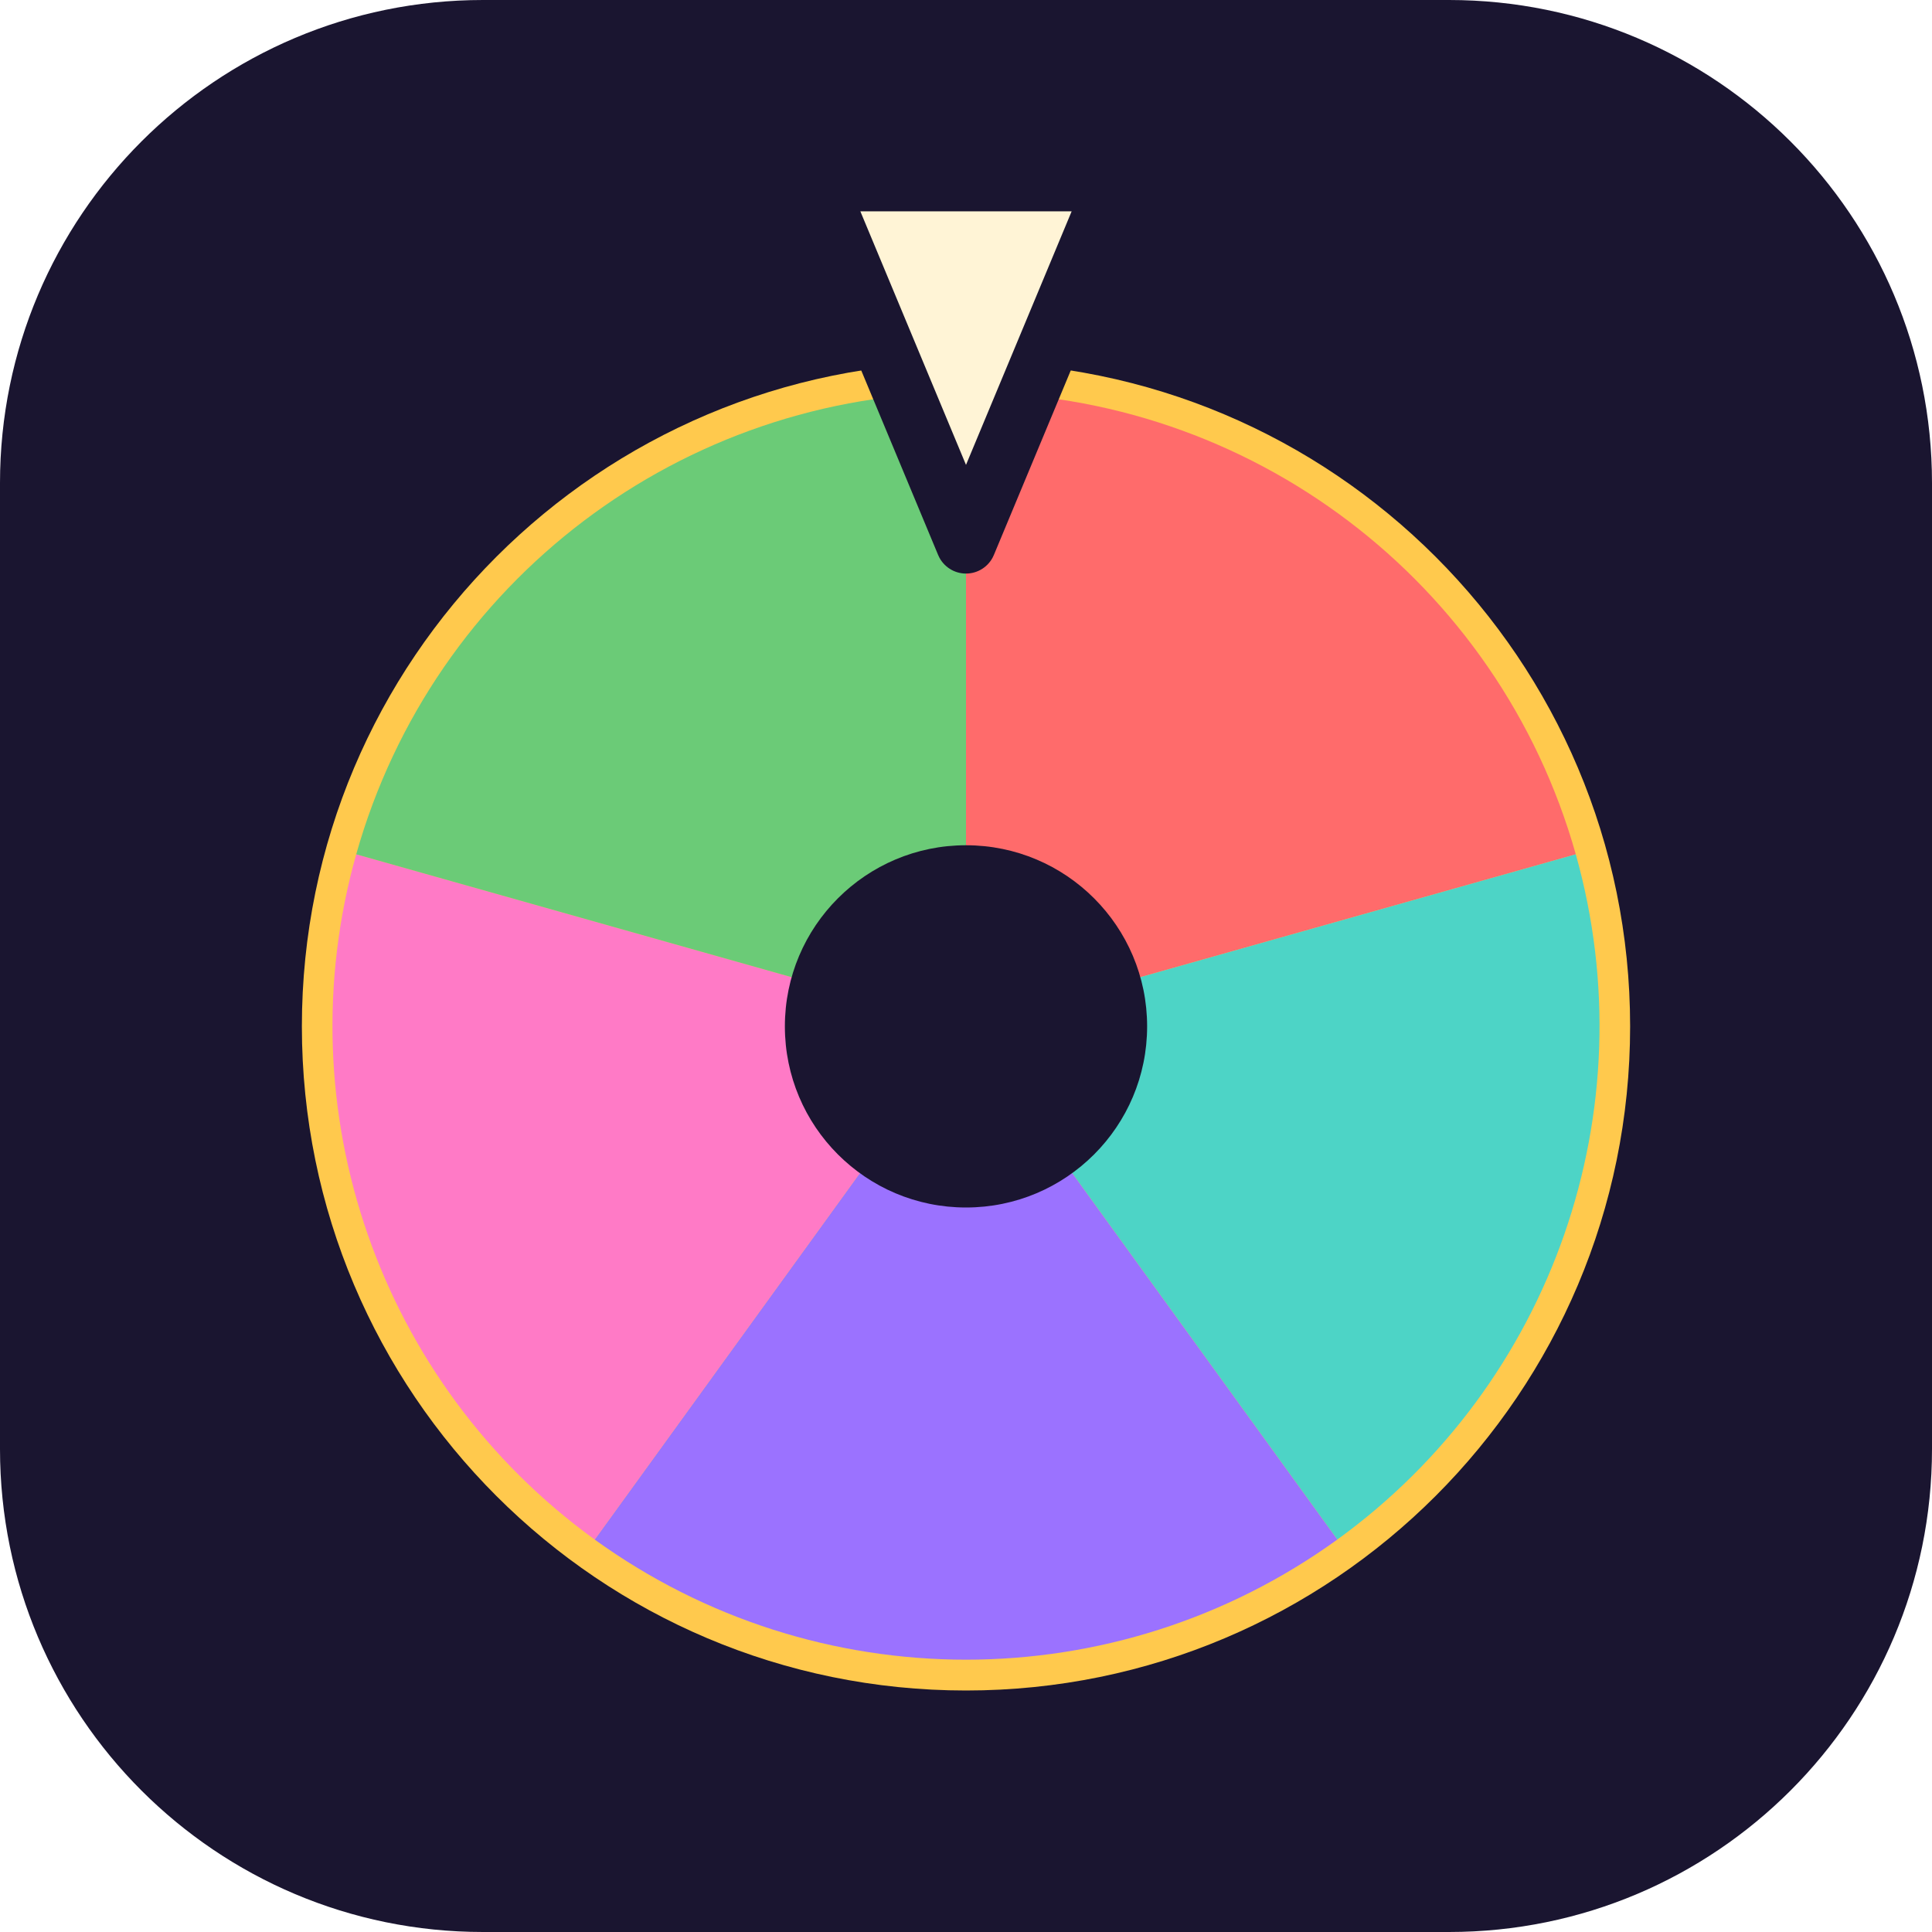
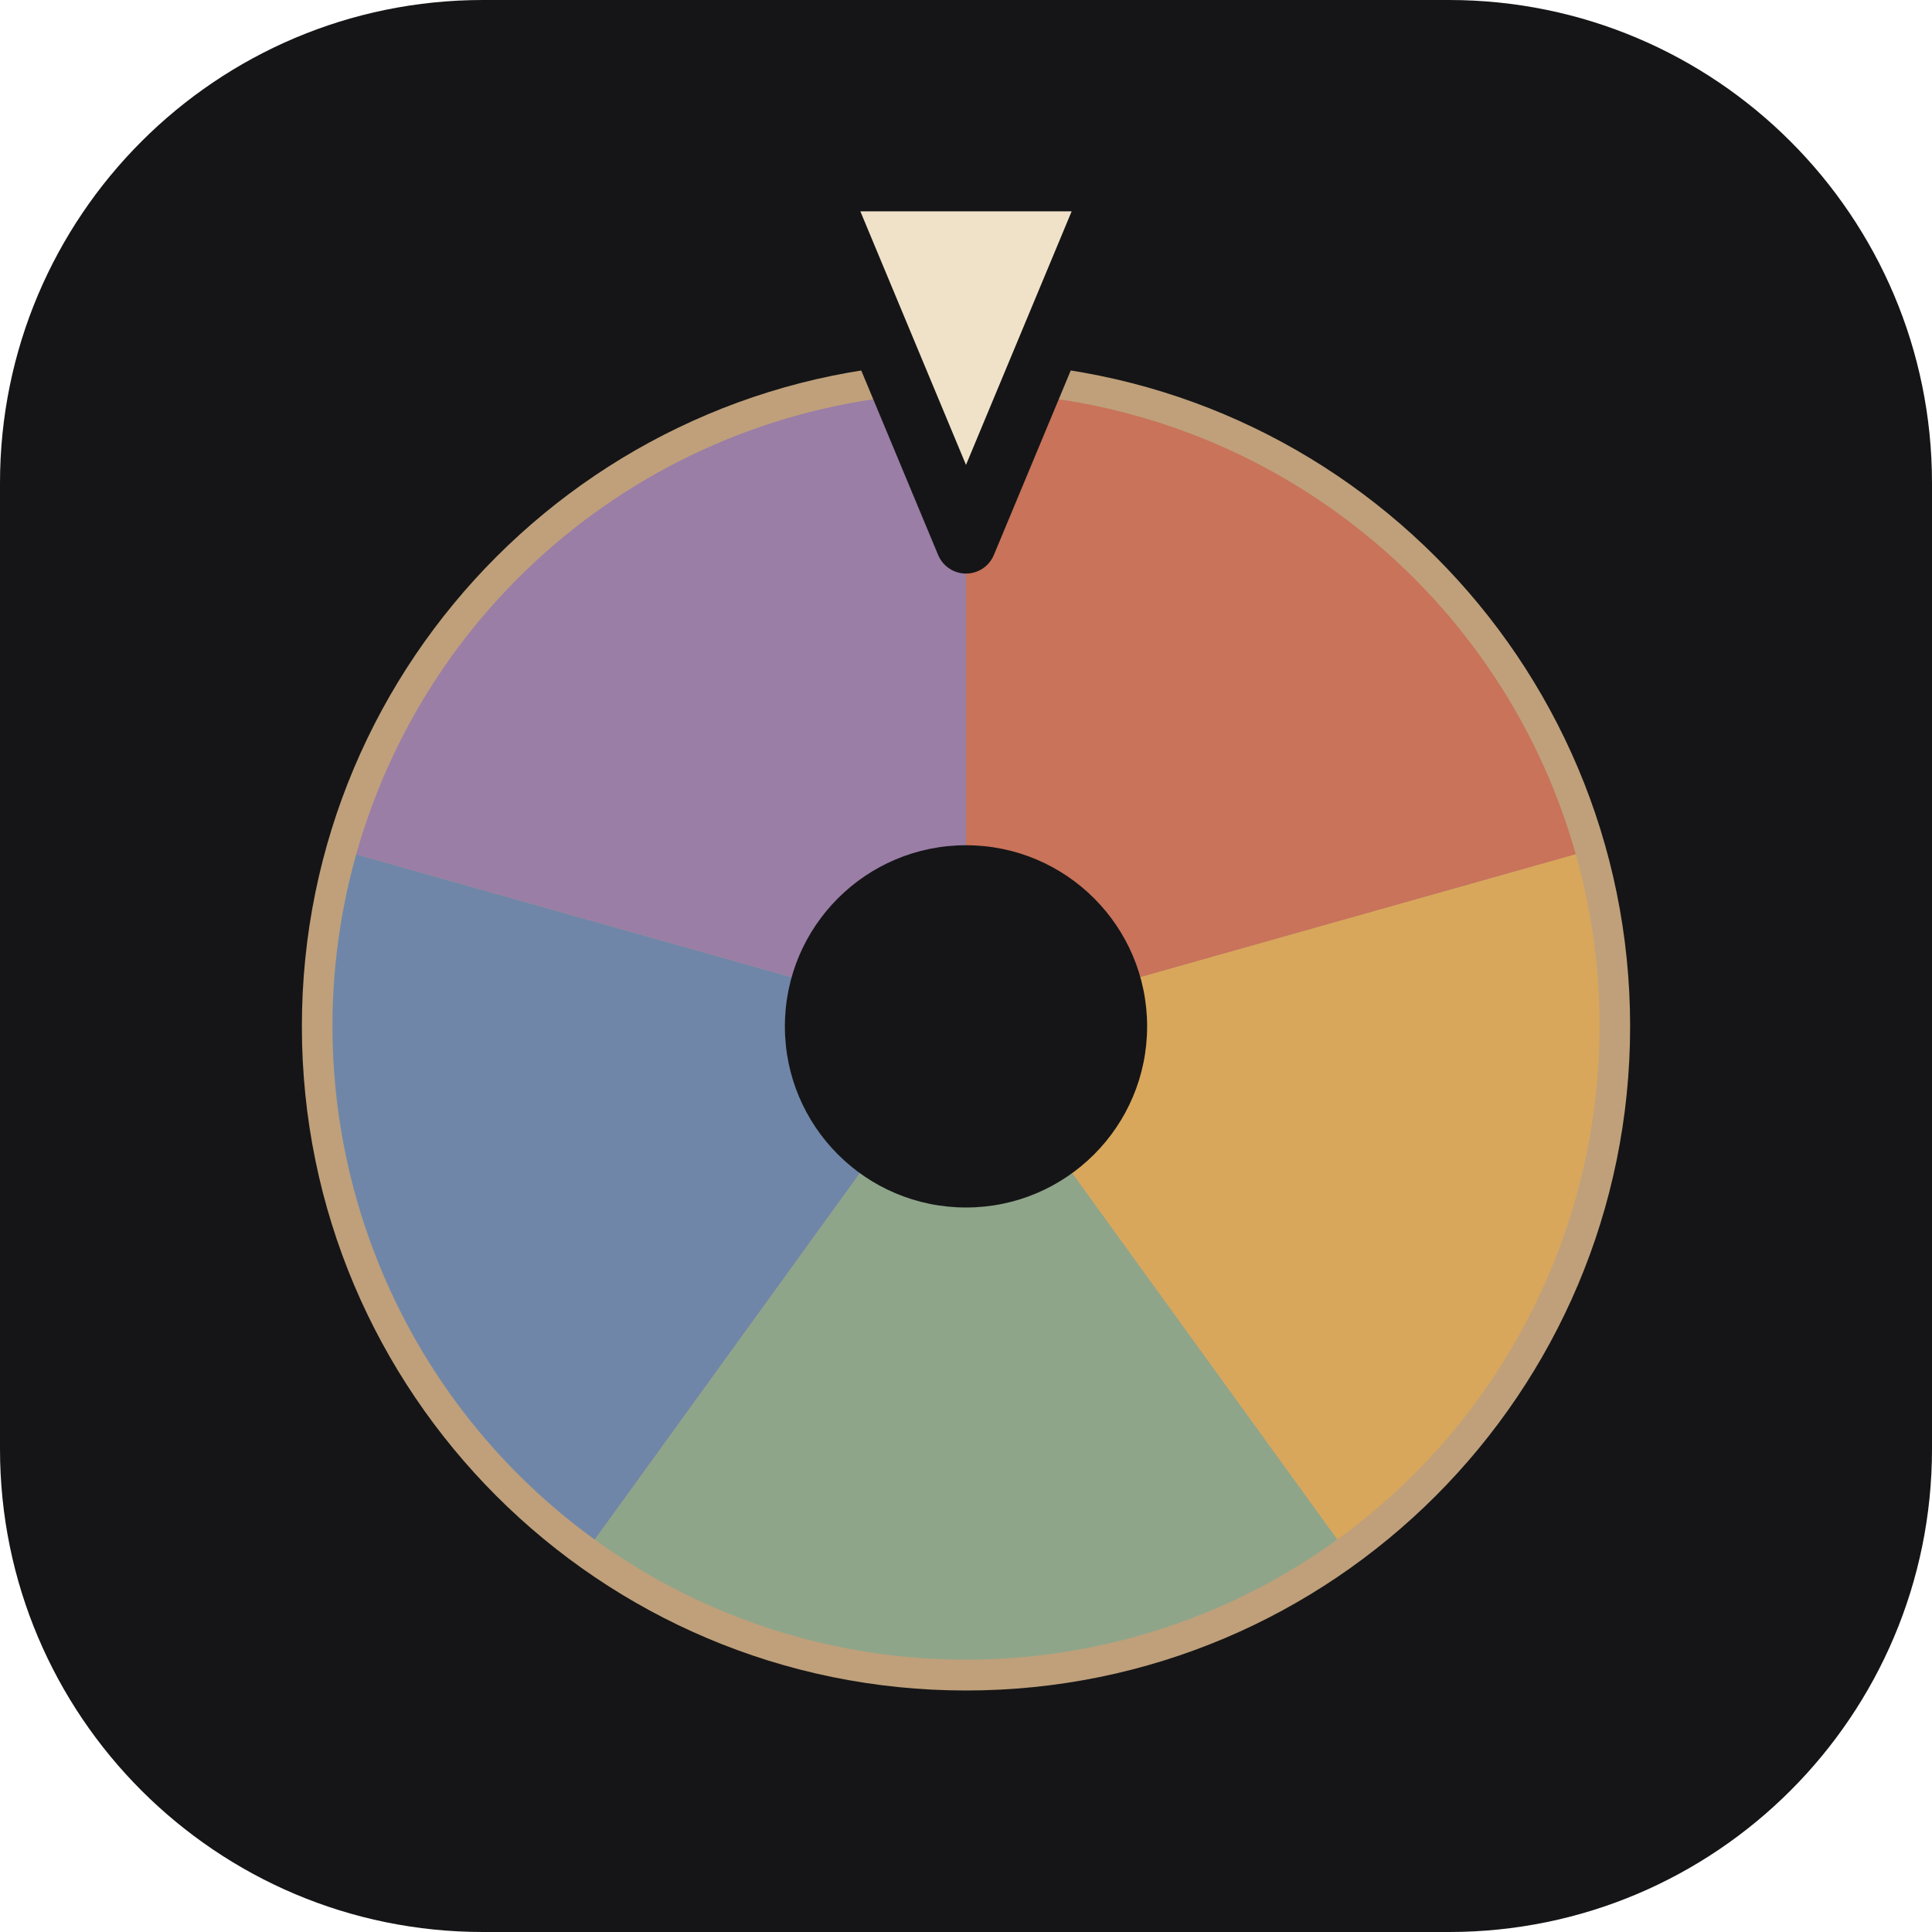
<svg xmlns="http://www.w3.org/2000/svg" viewBox="0 0 64 64">
-   <rect width="64" height="64" rx="16" fill="#1a1530" />
-   <circle cx="32" cy="34" r="22" fill="#ffc94d" />
-   <path d="M32 34 32 13A21 21 0 0 1 52.2 28.3Z" fill="#ff6b6b" />
-   <path d="M32 34 52.2 28.3A21 21 0 0 1 44.3 51Z" fill="#4dd4c6" />
-   <path d="M32 34 44.3 51A21 21 0 0 1 19.7 51Z" fill="#9b72ff" />
-   <path d="M32 34 19.7 51A21 21 0 0 1 11.8 28.3Z" fill="#ff7ac6" />
-   <path d="M32 34 11.8 28.3A21 21 0 0 1 32 13Z" fill="#6bcb77" />
-   <circle cx="32" cy="34" r="6" fill="#1a1530" />
-   <path d="M32 18 27 6h10Z" fill="#fff4d6" stroke="#1a1530" stroke-width="2" stroke-linejoin="round" />
+   <rect width="64" height="64" rx="16" fill="#151517" />
+   <circle cx="32" cy="34" r="22" fill="#bfa07a" />
+   <path d="M32 34 32 13A21 21 0 0 1 52.2 28.3Z" fill="#c8735a" />
+   <path d="M32 34 52.2 28.3A21 21 0 0 1 44.3 51Z" fill="#d9a75b" />
+   <path d="M32 34 44.3 51A21 21 0 0 1 19.7 51Z" fill="#8fa58a" />
+   <path d="M32 34 19.7 51A21 21 0 0 1 11.8 28.3Z" fill="#6f86a8" />
+   <path d="M32 34 11.8 28.3A21 21 0 0 1 32 13Z" fill="#9a7ea6" />
+   <circle cx="32" cy="34" r="6" fill="#151517" />
+   <path d="M32 18 27 6h10Z" fill="#efe2c8" stroke="#151517" stroke-width="2" stroke-linejoin="round" />
</svg>
